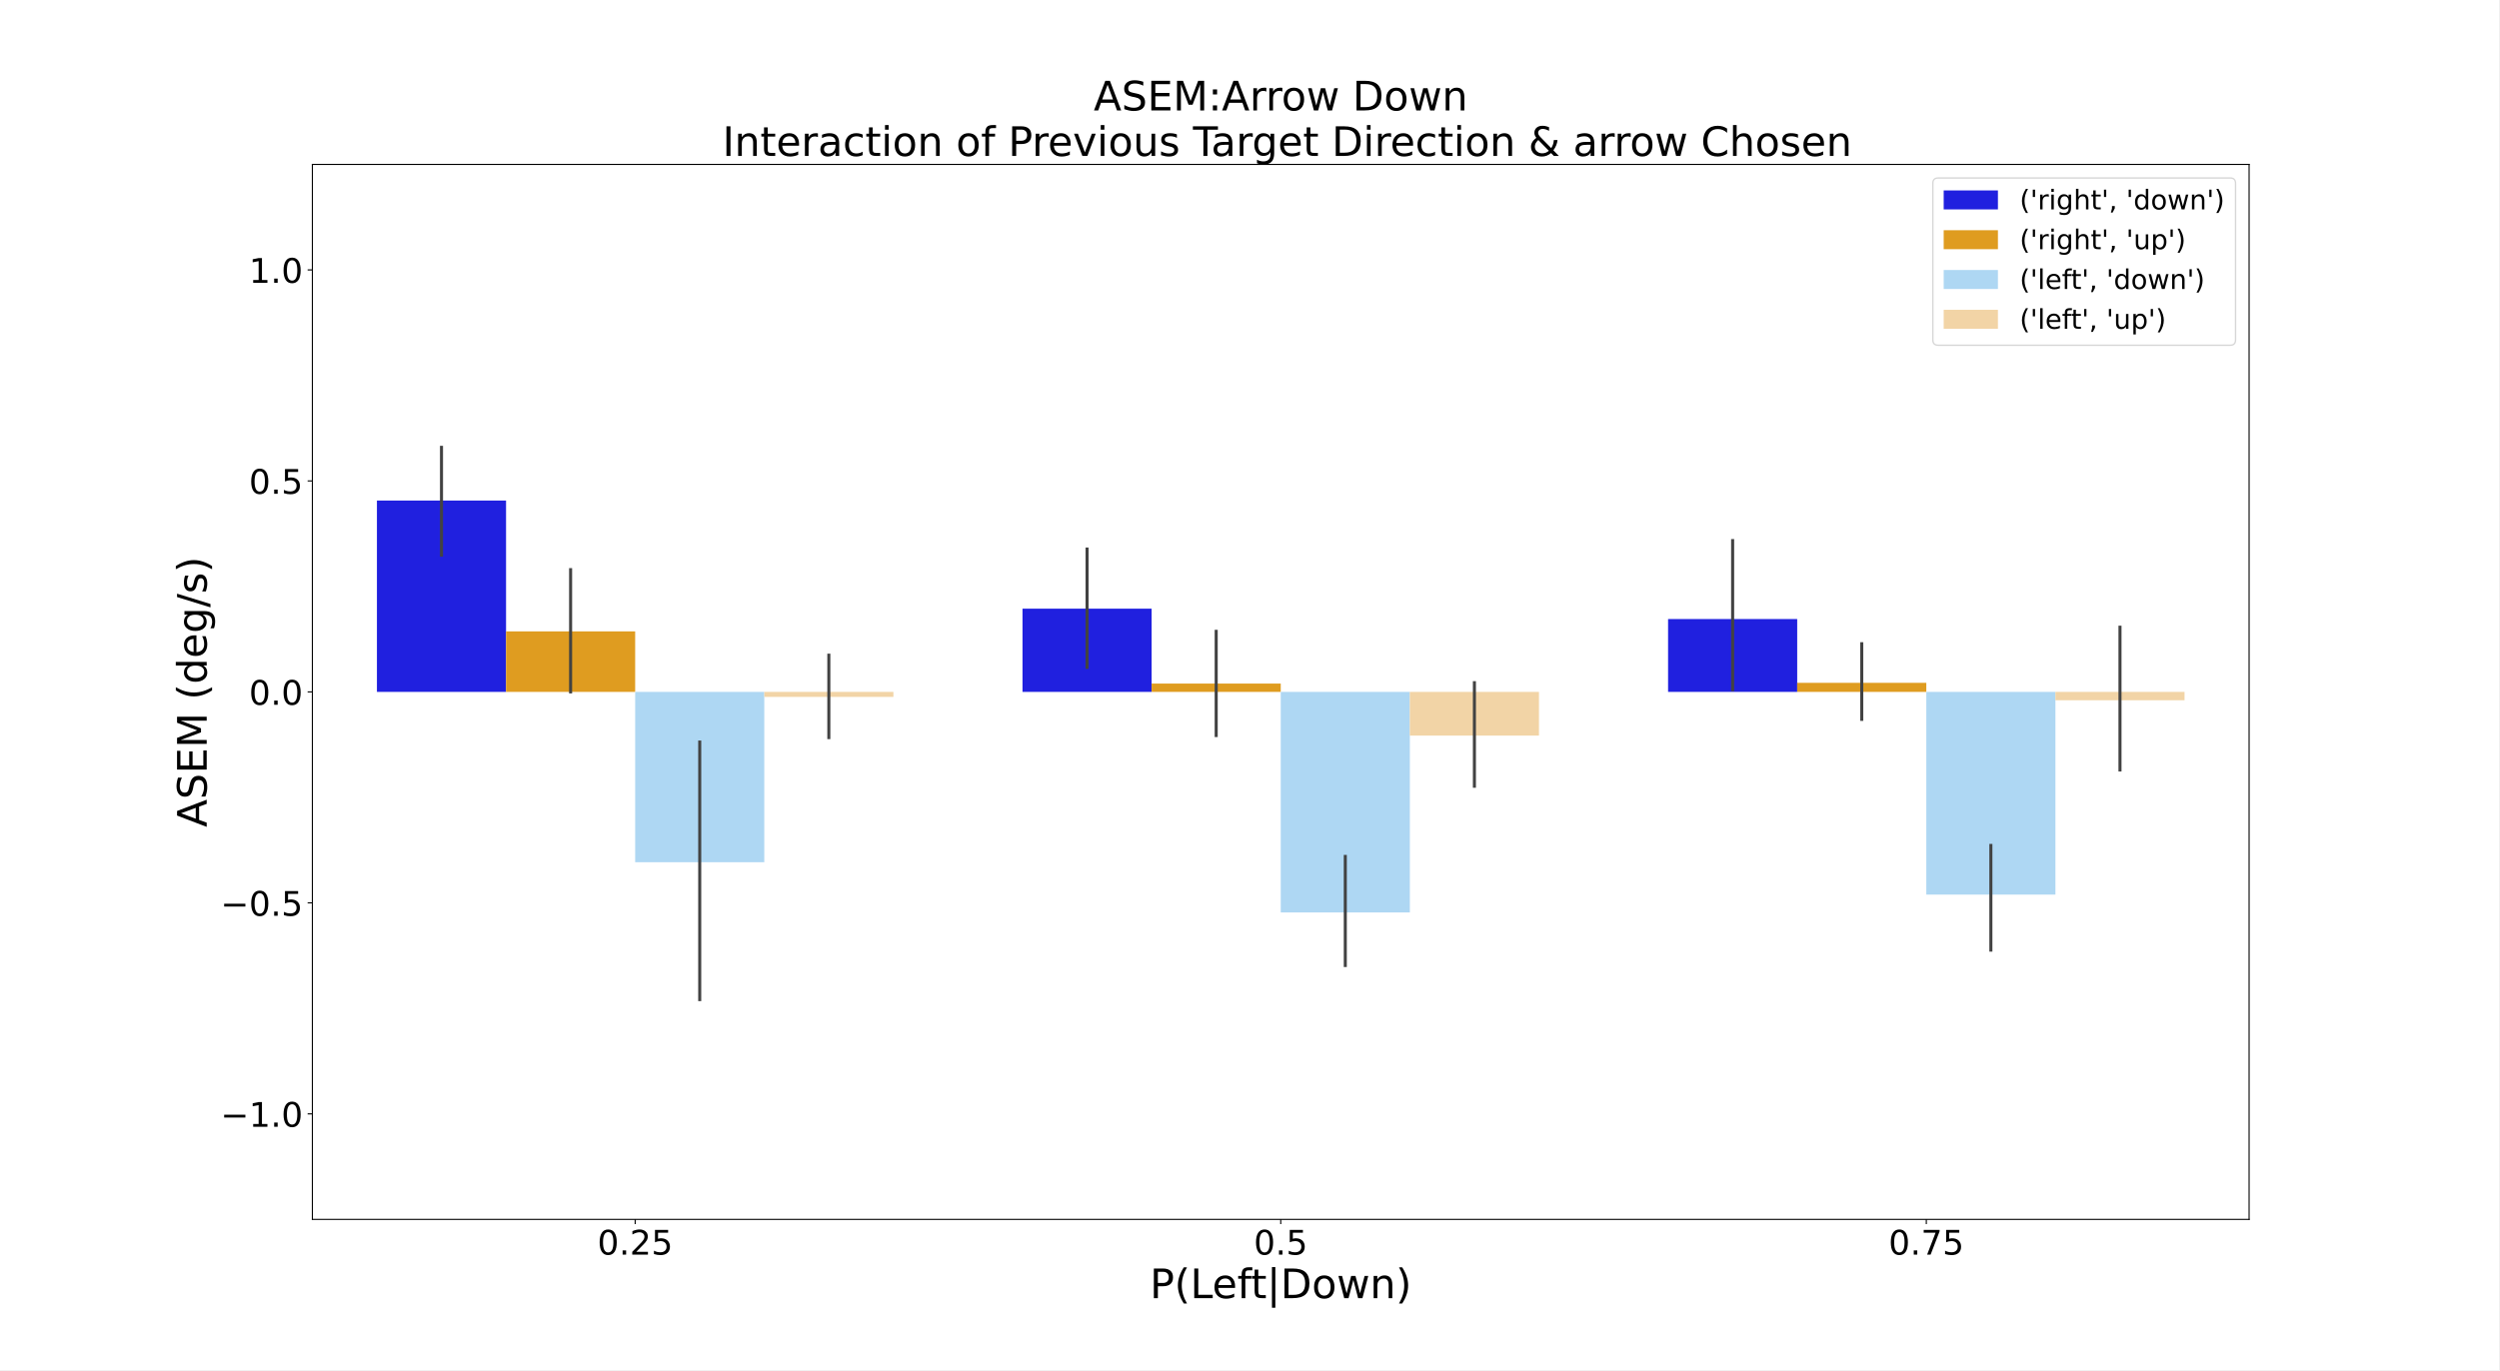
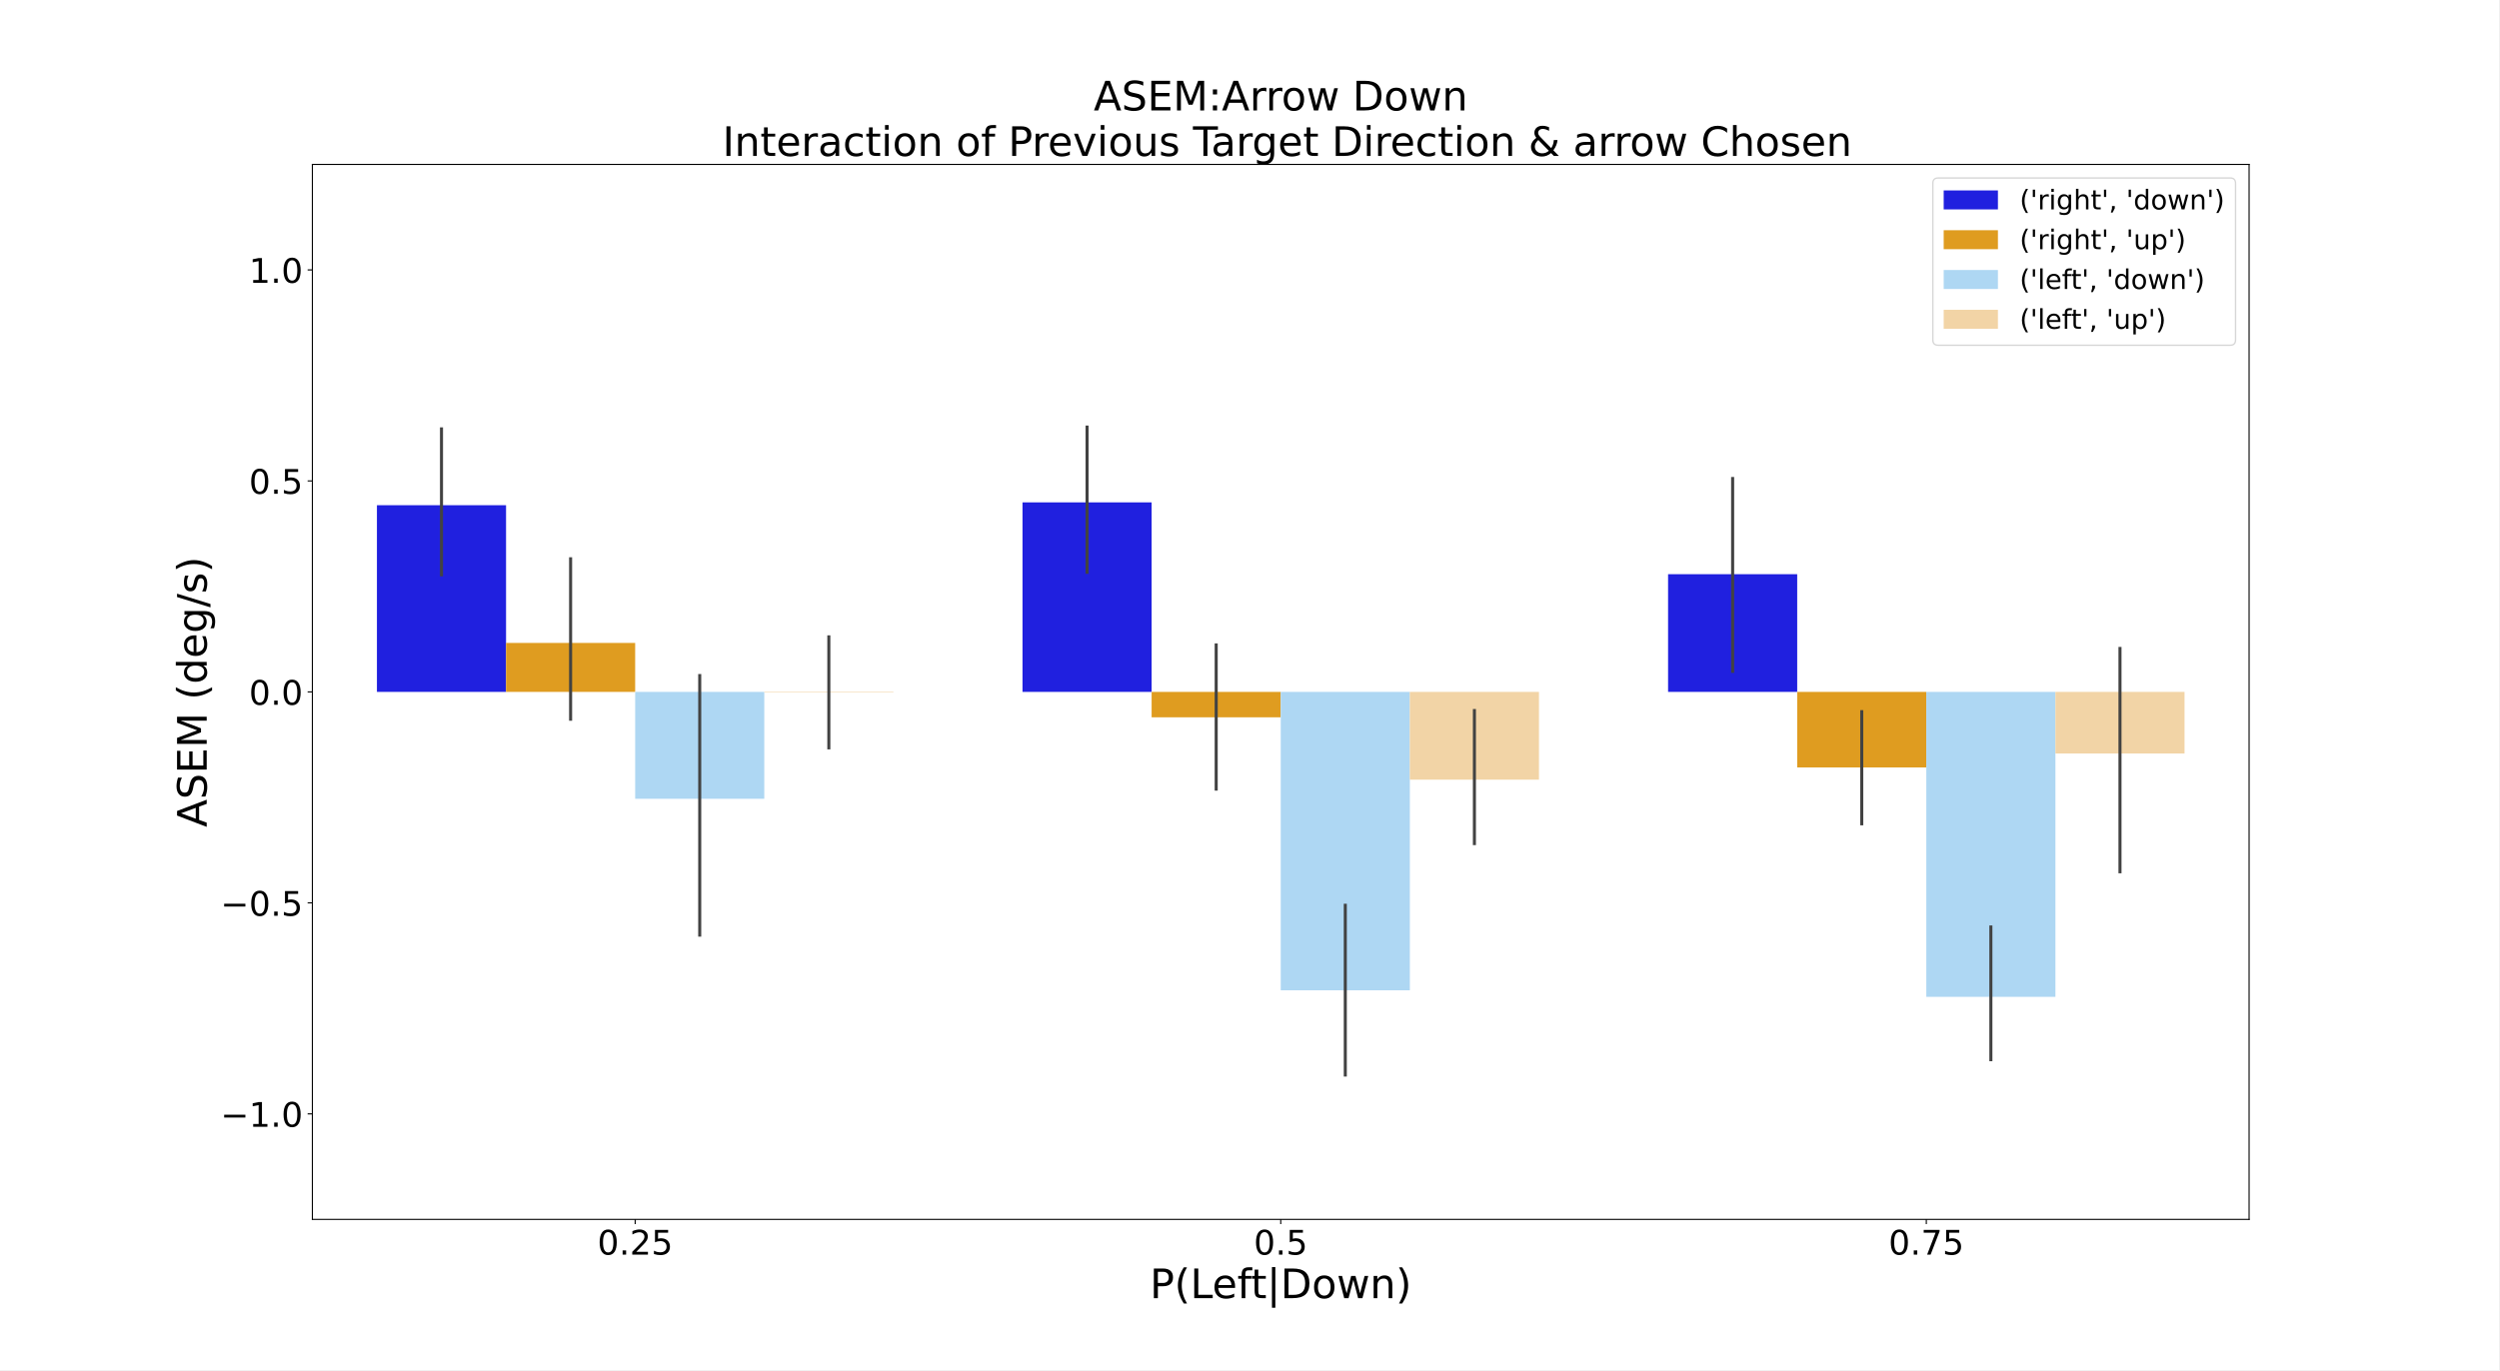
<svg xmlns="http://www.w3.org/2000/svg" xmlns:xlink="http://www.w3.org/1999/xlink" width="1843.2pt" height="1010.88pt" viewBox="0 0 1843.2 1010.88" version="1.1">
  <defs>
    <style type="text/css">*{stroke-linejoin: round; stroke-linecap: butt}</style>
  </defs>
  <g id="figure_1">
    <g id="patch_1">
      <path d="M 0 1010.88  L 1843.2 1010.88  L 1843.2 0  L 0 0  z " style="fill: #ffffff" />
    </g>
    <g id="axes_1">
      <g id="patch_2">
        <path d="M 230.4 899.683  L 1658.88 899.683  L 1658.88 121.306  L 230.4 121.306  z " style="fill: #ffffff" />
      </g>
      <g id="patch_3">
-         <path d="M 278.016 510.494  L 373.248 510.494  L 373.248 369.31  L 278.016 369.31  z " clip-path="url(#pe3a7486e6d)" style="fill: #2020df" />
+         <path d="M 278.016 510.494  L 373.248 510.494  L 373.248 372.754  L 278.016 372.754  z " clip-path="url(#pc0a059cf1a)" style="fill: #2020df" />
      </g>
      <g id="patch_4">
-         <path d="M 754.176 510.494  L 849.408 510.494  L 849.408 449.085  L 754.176 449.085  z " clip-path="url(#pe3a7486e6d)" style="fill: #2020df" />
+         <path d="M 754.176 510.494  L 849.408 510.494  L 849.408 370.66  L 754.176 370.66  z " clip-path="url(#pc0a059cf1a)" style="fill: #2020df" />
      </g>
      <g id="patch_5">
-         <path d="M 1230.336 510.494  L 1325.568 510.494  L 1325.568 456.742  L 1230.336 456.742  z " clip-path="url(#pe3a7486e6d)" style="fill: #2020df" />
+         <path d="M 1230.336 510.494  L 1325.568 510.494  L 1325.568 423.653  L 1230.336 423.653  z " clip-path="url(#pc0a059cf1a)" style="fill: #2020df" />
      </g>
      <g id="patch_6">
-         <path d="M 373.248 510.494  L 468.48 510.494  L 468.48 465.841  L 373.248 465.841  z " clip-path="url(#pe3a7486e6d)" style="fill: #df9c20" />
+         <path d="M 373.248 510.494  L 468.48 510.494  L 468.48 474.369  L 373.248 474.369  z " clip-path="url(#pc0a059cf1a)" style="fill: #df9c20" />
      </g>
      <g id="patch_7">
-         <path d="M 849.408 510.494  L 944.64 510.494  L 944.64 504.355  L 849.408 504.355  z " clip-path="url(#pe3a7486e6d)" style="fill: #df9c20" />
+         <path d="M 849.408 510.494  L 944.64 510.494  L 944.64 529.24  L 849.408 529.24  z " clip-path="url(#pc0a059cf1a)" style="fill: #df9c20" />
      </g>
      <g id="patch_8">
-         <path d="M 1325.568 510.494  L 1420.8 510.494  L 1420.8 503.804  L 1325.568 503.804  z " clip-path="url(#pe3a7486e6d)" style="fill: #df9c20" />
+         <path d="M 1325.568 510.494  L 1420.8 510.494  L 1420.8 566.222  L 1325.568 566.222  z " clip-path="url(#pc0a059cf1a)" style="fill: #df9c20" />
      </g>
      <g id="patch_9">
-         <path d="M 468.48 510.494  L 563.712 510.494  L 563.712 636.16  L 468.48 636.16  z " clip-path="url(#pe3a7486e6d)" style="fill: #aed7f3" />
+         <path d="M 468.48 510.494  L 563.712 510.494  L 563.712 589.354  L 468.48 589.354  z " clip-path="url(#pc0a059cf1a)" style="fill: #aed7f3" />
      </g>
      <g id="patch_10">
-         <path d="M 944.64 510.494  L 1039.872 510.494  L 1039.872 673.227  L 944.64 673.227  z " clip-path="url(#pe3a7486e6d)" style="fill: #aed7f3" />
+         <path d="M 944.64 510.494  L 1039.872 510.494  L 1039.872 730.672  L 944.64 730.672  z " clip-path="url(#pc0a059cf1a)" style="fill: #aed7f3" />
      </g>
      <g id="patch_11">
-         <path d="M 1420.8 510.494  L 1516.032 510.494  L 1516.032 660.057  L 1420.8 660.057  z " clip-path="url(#pe3a7486e6d)" style="fill: #aed7f3" />
+         <path d="M 1420.8 510.494  L 1516.032 510.494  L 1516.032 735.49  L 1420.8 735.49  z " clip-path="url(#pc0a059cf1a)" style="fill: #aed7f3" />
      </g>
      <g id="patch_12">
-         <path d="M 563.712 510.494  L 658.944 510.494  L 658.944 514.192  L 563.712 514.192  z " clip-path="url(#pe3a7486e6d)" style="fill: #f2d4a6" />
+         <path d="M 563.712 510.494  L 658.944 510.494  L 658.944 510.905  L 563.712 510.905  z " clip-path="url(#pc0a059cf1a)" style="fill: #f2d4a6" />
      </g>
      <g id="patch_13">
-         <path d="M 1039.872 510.494  L 1135.104 510.494  L 1135.104 542.742  L 1039.872 542.742  z " clip-path="url(#pe3a7486e6d)" style="fill: #f2d4a6" />
+         <path d="M 1039.872 510.494  L 1135.104 510.494  L 1135.104 575.248  L 1039.872 575.248  z " clip-path="url(#pc0a059cf1a)" style="fill: #f2d4a6" />
      </g>
      <g id="patch_14">
-         <path d="M 1516.032 510.494  L 1611.264 510.494  L 1611.264 516.667  L 1516.032 516.667  z " clip-path="url(#pe3a7486e6d)" style="fill: #f2d4a6" />
+         <path d="M 1516.032 510.494  L 1611.264 510.494  L 1611.264 555.944  L 1516.032 555.944  z " clip-path="url(#pc0a059cf1a)" style="fill: #f2d4a6" />
      </g>
      <g id="patch_15">
-         <path d="M 468.48 510.494  L 468.48 510.494  L 468.48 510.494  L 468.48 510.494  z " clip-path="url(#pe3a7486e6d)" style="fill: #2020df" />
+         <path d="M 468.48 510.494  L 468.48 510.494  L 468.48 510.494  L 468.48 510.494  z " clip-path="url(#pc0a059cf1a)" style="fill: #2020df" />
      </g>
      <g id="patch_16">
-         <path d="M 468.48 510.494  L 468.48 510.494  L 468.48 510.494  L 468.48 510.494  z " clip-path="url(#pe3a7486e6d)" style="fill: #df9c20" />
+         <path d="M 468.48 510.494  L 468.48 510.494  L 468.48 510.494  L 468.48 510.494  z " clip-path="url(#pc0a059cf1a)" style="fill: #df9c20" />
      </g>
      <g id="patch_17">
-         <path d="M 468.48 510.494  L 468.48 510.494  L 468.48 510.494  L 468.48 510.494  z " clip-path="url(#pe3a7486e6d)" style="fill: #aed7f3" />
+         <path d="M 468.48 510.494  L 468.48 510.494  L 468.48 510.494  L 468.48 510.494  z " clip-path="url(#pc0a059cf1a)" style="fill: #aed7f3" />
      </g>
      <g id="patch_18">
-         <path d="M 468.48 510.494  L 468.48 510.494  L 468.48 510.494  L 468.48 510.494  z " clip-path="url(#pe3a7486e6d)" style="fill: #f2d4a6" />
+         <path d="M 468.48 510.494  L 468.48 510.494  L 468.48 510.494  L 468.48 510.494  z " clip-path="url(#pc0a059cf1a)" style="fill: #f2d4a6" />
      </g>
      <g id="matplotlib.axis_1">
        <g id="xtick_1">
          <g id="line2d_1">
            <defs>
-               <path id="mc75dcace05" d="M 0 0  L 0 3.5  " style="stroke: #000000; stroke-width: 0.8" />
-             </defs>
-             <g>
-               <use xlink:href="#mc75dcace05" x="468.48" y="899.683" style="stroke: #000000; stroke-width: 0.8" />
+               <path id="m57910413e9" d="M 0 0  L 0 3.5  " style="stroke: #000000; stroke-width: 0.8" />
+             </defs>
+             <g>
+               <use xlink:href="#m57910413e9" x="468.48" y="899.683" style="stroke: #000000; stroke-width: 0.8" />
            </g>
          </g>
          <g id="text_1">
            <g transform="translate(440.648 925.6793) scale(0.25 -0.25)">
              <defs>
                <path id="DejaVuSans-30" d="M 2034 4250  Q 1547 4250 1301 3770  Q 1056 3291 1056 2328  Q 1056 1369 1301 889  Q 1547 409 2034 409  Q 2525 409 2770 889  Q 3016 1369 3016 2328  Q 3016 3291 2770 3770  Q 2525 4250 2034 4250  z M 2034 4750  Q 2819 4750 3233 4129  Q 3647 3509 3647 2328  Q 3647 1150 3233 529  Q 2819 -91 2034 -91  Q 1250 -91 836 529  Q 422 1150 422 2328  Q 422 3509 836 4129  Q 1250 4750 2034 4750  z " transform="scale(0.015625)" />
                <path id="DejaVuSans-2e" d="M 684 794  L 1344 794  L 1344 0  L 684 0  L 684 794  z " transform="scale(0.015625)" />
                <path id="DejaVuSans-32" d="M 1228 531  L 3431 531  L 3431 0  L 469 0  L 469 531  Q 828 903 1448 1529  Q 2069 2156 2228 2338  Q 2531 2678 2651 2914  Q 2772 3150 2772 3378  Q 2772 3750 2511 3984  Q 2250 4219 1831 4219  Q 1534 4219 1204 4116  Q 875 4013 500 3803  L 500 4441  Q 881 4594 1212 4672  Q 1544 4750 1819 4750  Q 2544 4750 2975 4387  Q 3406 4025 3406 3419  Q 3406 3131 3298 2873  Q 3191 2616 2906 2266  Q 2828 2175 2409 1742  Q 1991 1309 1228 531  z " transform="scale(0.015625)" />
                <path id="DejaVuSans-35" d="M 691 4666  L 3169 4666  L 3169 4134  L 1269 4134  L 1269 2991  Q 1406 3038 1543 3061  Q 1681 3084 1819 3084  Q 2600 3084 3056 2656  Q 3513 2228 3513 1497  Q 3513 744 3044 326  Q 2575 -91 1722 -91  Q 1428 -91 1123 -41  Q 819 9 494 109  L 494 744  Q 775 591 1075 516  Q 1375 441 1709 441  Q 2250 441 2565 725  Q 2881 1009 2881 1497  Q 2881 1984 2565 2268  Q 2250 2553 1709 2553  Q 1456 2553 1204 2497  Q 953 2441 691 2322  L 691 4666  z " transform="scale(0.015625)" />
              </defs>
              <use xlink:href="#DejaVuSans-30" />
              <use xlink:href="#DejaVuSans-2e" x="63.623" />
              <use xlink:href="#DejaVuSans-32" x="95.41" />
              <use xlink:href="#DejaVuSans-35" x="159.033" />
            </g>
          </g>
        </g>
        <g id="xtick_2">
          <g id="line2d_2">
            <g>
-               <use xlink:href="#mc75dcace05" x="944.64" y="899.683" style="stroke: #000000; stroke-width: 0.8" />
+               <use xlink:href="#m57910413e9" x="944.64" y="899.683" style="stroke: #000000; stroke-width: 0.8" />
            </g>
          </g>
          <g id="text_2">
            <g transform="translate(924.7611 925.6793) scale(0.25 -0.25)">
              <use xlink:href="#DejaVuSans-30" />
              <use xlink:href="#DejaVuSans-2e" x="63.623" />
              <use xlink:href="#DejaVuSans-35" x="95.41" />
            </g>
          </g>
        </g>
        <g id="xtick_3">
          <g id="line2d_3">
            <g>
-               <use xlink:href="#mc75dcace05" x="1420.8" y="899.683" style="stroke: #000000; stroke-width: 0.8" />
+               <use xlink:href="#m57910413e9" x="1420.8" y="899.683" style="stroke: #000000; stroke-width: 0.8" />
            </g>
          </g>
          <g id="text_3">
            <g transform="translate(1392.968 925.6793) scale(0.25 -0.25)">
              <defs>
                <path id="DejaVuSans-37" d="M 525 4666  L 3525 4666  L 3525 4397  L 1831 0  L 1172 0  L 2766 4134  L 525 4134  L 525 4666  z " transform="scale(0.015625)" />
              </defs>
              <use xlink:href="#DejaVuSans-30" />
              <use xlink:href="#DejaVuSans-2e" x="63.623" />
              <use xlink:href="#DejaVuSans-37" x="95.41" />
              <use xlink:href="#DejaVuSans-35" x="159.033" />
            </g>
          </g>
        </g>
        <g id="text_4">
          <g transform="translate(848.1127 957.8051) scale(0.3 -0.3)">
            <defs>
              <path id="DejaVuSans-50" d="M 1259 4147  L 1259 2394  L 2053 2394  Q 2494 2394 2734 2622  Q 2975 2850 2975 3272  Q 2975 3691 2734 3919  Q 2494 4147 2053 4147  L 1259 4147  z M 628 4666  L 2053 4666  Q 2838 4666 3239 4311  Q 3641 3956 3641 3272  Q 3641 2581 3239 2228  Q 2838 1875 2053 1875  L 1259 1875  L 1259 0  L 628 0  L 628 4666  z " transform="scale(0.015625)" />
              <path id="DejaVuSans-28" d="M 1984 4856  Q 1566 4138 1362 3434  Q 1159 2731 1159 2009  Q 1159 1288 1364 580  Q 1569 -128 1984 -844  L 1484 -844  Q 1016 -109 783 600  Q 550 1309 550 2009  Q 550 2706 781 3412  Q 1013 4119 1484 4856  L 1984 4856  z " transform="scale(0.015625)" />
              <path id="DejaVuSans-4c" d="M 628 4666  L 1259 4666  L 1259 531  L 3531 531  L 3531 0  L 628 0  L 628 4666  z " transform="scale(0.015625)" />
              <path id="DejaVuSans-65" d="M 3597 1894  L 3597 1613  L 953 1613  Q 991 1019 1311 708  Q 1631 397 2203 397  Q 2534 397 2845 478  Q 3156 559 3463 722  L 3463 178  Q 3153 47 2828 -22  Q 2503 -91 2169 -91  Q 1331 -91 842 396  Q 353 884 353 1716  Q 353 2575 817 3079  Q 1281 3584 2069 3584  Q 2775 3584 3186 3129  Q 3597 2675 3597 1894  z M 3022 2063  Q 3016 2534 2758 2815  Q 2500 3097 2075 3097  Q 1594 3097 1305 2825  Q 1016 2553 972 2059  L 3022 2063  z " transform="scale(0.015625)" />
              <path id="DejaVuSans-66" d="M 2375 4863  L 2375 4384  L 1825 4384  Q 1516 4384 1395 4259  Q 1275 4134 1275 3809  L 1275 3500  L 2222 3500  L 2222 3053  L 1275 3053  L 1275 0  L 697 0  L 697 3053  L 147 3053  L 147 3500  L 697 3500  L 697 3744  Q 697 4328 969 4595  Q 1241 4863 1831 4863  L 2375 4863  z " transform="scale(0.015625)" />
              <path id="DejaVuSans-74" d="M 1172 4494  L 1172 3500  L 2356 3500  L 2356 3053  L 1172 3053  L 1172 1153  Q 1172 725 1289 603  Q 1406 481 1766 481  L 2356 481  L 2356 0  L 1766 0  Q 1100 0 847 248  Q 594 497 594 1153  L 594 3053  L 172 3053  L 172 3500  L 594 3500  L 594 4494  L 1172 4494  z " transform="scale(0.015625)" />
              <path id="DejaVuSans-7c" d="M 1344 4891  L 1344 -1509  L 813 -1509  L 813 4891  L 1344 4891  z " transform="scale(0.015625)" />
              <path id="DejaVuSans-44" d="M 1259 4147  L 1259 519  L 2022 519  Q 2988 519 3436 956  Q 3884 1394 3884 2338  Q 3884 3275 3436 3711  Q 2988 4147 2022 4147  L 1259 4147  z M 628 4666  L 1925 4666  Q 3281 4666 3915 4102  Q 4550 3538 4550 2338  Q 4550 1131 3912 565  Q 3275 0 1925 0  L 628 0  L 628 4666  z " transform="scale(0.015625)" />
              <path id="DejaVuSans-6f" d="M 1959 3097  Q 1497 3097 1228 2736  Q 959 2375 959 1747  Q 959 1119 1226 758  Q 1494 397 1959 397  Q 2419 397 2687 759  Q 2956 1122 2956 1747  Q 2956 2369 2687 2733  Q 2419 3097 1959 3097  z M 1959 3584  Q 2709 3584 3137 3096  Q 3566 2609 3566 1747  Q 3566 888 3137 398  Q 2709 -91 1959 -91  Q 1206 -91 779 398  Q 353 888 353 1747  Q 353 2609 779 3096  Q 1206 3584 1959 3584  z " transform="scale(0.015625)" />
              <path id="DejaVuSans-77" d="M 269 3500  L 844 3500  L 1563 769  L 2278 3500  L 2956 3500  L 3675 769  L 4391 3500  L 4966 3500  L 4050 0  L 3372 0  L 2619 2869  L 1863 0  L 1184 0  L 269 3500  z " transform="scale(0.015625)" />
              <path id="DejaVuSans-6e" d="M 3513 2113  L 3513 0  L 2938 0  L 2938 2094  Q 2938 2591 2744 2837  Q 2550 3084 2163 3084  Q 1697 3084 1428 2787  Q 1159 2491 1159 1978  L 1159 0  L 581 0  L 581 3500  L 1159 3500  L 1159 2956  Q 1366 3272 1645 3428  Q 1925 3584 2291 3584  Q 2894 3584 3203 3211  Q 3513 2838 3513 2113  z " transform="scale(0.015625)" />
              <path id="DejaVuSans-29" d="M 513 4856  L 1013 4856  Q 1481 4119 1714 3412  Q 1947 2706 1947 2009  Q 1947 1309 1714 600  Q 1481 -109 1013 -844  L 513 -844  Q 928 -128 1133 580  Q 1338 1288 1338 2009  Q 1338 2731 1133 3434  Q 928 4138 513 4856  z " transform="scale(0.015625)" />
            </defs>
            <use xlink:href="#DejaVuSans-50" />
            <use xlink:href="#DejaVuSans-28" x="60.303" />
            <use xlink:href="#DejaVuSans-4c" x="99.316" />
            <use xlink:href="#DejaVuSans-65" x="153.279" />
            <use xlink:href="#DejaVuSans-66" x="214.803" />
            <use xlink:href="#DejaVuSans-74" x="248.258" />
            <use xlink:href="#DejaVuSans-7c" x="287.467" />
            <use xlink:href="#DejaVuSans-44" x="321.158" />
            <use xlink:href="#DejaVuSans-6f" x="398.16" />
            <use xlink:href="#DejaVuSans-77" x="459.342" />
            <use xlink:href="#DejaVuSans-6e" x="541.129" />
            <use xlink:href="#DejaVuSans-29" x="604.508" />
          </g>
        </g>
      </g>
      <g id="matplotlib.axis_2">
        <g id="ytick_1">
          <g id="line2d_4">
            <defs>
-               <path id="mc3722d5b7d" d="M 0 0  L -3.5 0  " style="stroke: #000000; stroke-width: 0.8" />
-             </defs>
-             <g>
-               <use xlink:href="#mc3722d5b7d" x="230.4" y="821.845" style="stroke: #000000; stroke-width: 0.8" />
+               <path id="md69edd3de6" d="M 0 0  L -3.5 0  " style="stroke: #000000; stroke-width: 0.8" />
+             </defs>
+             <g>
+               <use xlink:href="#md69edd3de6" x="230.4" y="821.845" style="stroke: #000000; stroke-width: 0.8" />
            </g>
          </g>
          <g id="text_5">
            <g transform="translate(162.693 831.3435) scale(0.25 -0.25)">
              <defs>
                <path id="DejaVuSans-2212" d="M 678 2272  L 4684 2272  L 4684 1741  L 678 1741  L 678 2272  z " transform="scale(0.015625)" />
                <path id="DejaVuSans-31" d="M 794 531  L 1825 531  L 1825 4091  L 703 3866  L 703 4441  L 1819 4666  L 2450 4666  L 2450 531  L 3481 531  L 3481 0  L 794 0  L 794 531  z " transform="scale(0.015625)" />
              </defs>
              <use xlink:href="#DejaVuSans-2212" />
              <use xlink:href="#DejaVuSans-31" x="83.789" />
              <use xlink:href="#DejaVuSans-2e" x="147.412" />
              <use xlink:href="#DejaVuSans-30" x="179.199" />
            </g>
          </g>
        </g>
        <g id="ytick_2">
          <g id="line2d_5">
            <g>
-               <use xlink:href="#mc3722d5b7d" x="230.4" y="666.17" style="stroke: #000000; stroke-width: 0.8" />
+               <use xlink:href="#md69edd3de6" x="230.4" y="666.17" style="stroke: #000000; stroke-width: 0.8" />
            </g>
          </g>
          <g id="text_6">
            <g transform="translate(162.693 675.668) scale(0.25 -0.25)">
              <use xlink:href="#DejaVuSans-2212" />
              <use xlink:href="#DejaVuSans-30" x="83.789" />
              <use xlink:href="#DejaVuSans-2e" x="147.412" />
              <use xlink:href="#DejaVuSans-35" x="179.199" />
            </g>
          </g>
        </g>
        <g id="ytick_3">
          <g id="line2d_6">
            <g>
-               <use xlink:href="#mc3722d5b7d" x="230.4" y="510.494" style="stroke: #000000; stroke-width: 0.8" />
+               <use xlink:href="#md69edd3de6" x="230.4" y="510.494" style="stroke: #000000; stroke-width: 0.8" />
            </g>
          </g>
          <g id="text_7">
            <g transform="translate(183.6422 519.9924) scale(0.25 -0.25)">
              <use xlink:href="#DejaVuSans-30" />
              <use xlink:href="#DejaVuSans-2e" x="63.623" />
              <use xlink:href="#DejaVuSans-30" x="95.41" />
            </g>
          </g>
        </g>
        <g id="ytick_4">
          <g id="line2d_7">
            <g>
-               <use xlink:href="#mc3722d5b7d" x="230.4" y="354.819" style="stroke: #000000; stroke-width: 0.8" />
+               <use xlink:href="#md69edd3de6" x="230.4" y="354.819" style="stroke: #000000; stroke-width: 0.8" />
            </g>
          </g>
          <g id="text_8">
            <g transform="translate(183.6422 364.3169) scale(0.25 -0.25)">
              <use xlink:href="#DejaVuSans-30" />
              <use xlink:href="#DejaVuSans-2e" x="63.623" />
              <use xlink:href="#DejaVuSans-35" x="95.41" />
            </g>
          </g>
        </g>
        <g id="ytick_5">
          <g id="line2d_8">
            <g>
-               <use xlink:href="#mc3722d5b7d" x="230.4" y="199.143" style="stroke: #000000; stroke-width: 0.8" />
+               <use xlink:href="#md69edd3de6" x="230.4" y="199.143" style="stroke: #000000; stroke-width: 0.8" />
            </g>
          </g>
          <g id="text_9">
            <g transform="translate(183.6422 208.6414) scale(0.25 -0.25)">
              <use xlink:href="#DejaVuSans-31" />
              <use xlink:href="#DejaVuSans-2e" x="63.623" />
              <use xlink:href="#DejaVuSans-30" x="95.41" />
            </g>
          </g>
        </g>
        <g id="text_10">
          <g transform="translate(152.4539 610.3124) rotate(-90) scale(0.3 -0.3)">
            <defs>
              <path id="DejaVuSans-41" d="M 2188 4044  L 1331 1722  L 3047 1722  L 2188 4044  z M 1831 4666  L 2547 4666  L 4325 0  L 3669 0  L 3244 1197  L 1141 1197  L 716 0  L 50 0  L 1831 4666  z " transform="scale(0.015625)" />
              <path id="DejaVuSans-53" d="M 3425 4513  L 3425 3897  Q 3066 4069 2747 4153  Q 2428 4238 2131 4238  Q 1616 4238 1336 4038  Q 1056 3838 1056 3469  Q 1056 3159 1242 3001  Q 1428 2844 1947 2747  L 2328 2669  Q 3034 2534 3370 2195  Q 3706 1856 3706 1288  Q 3706 609 3251 259  Q 2797 -91 1919 -91  Q 1588 -91 1214 -16  Q 841 59 441 206  L 441 856  Q 825 641 1194 531  Q 1563 422 1919 422  Q 2459 422 2753 634  Q 3047 847 3047 1241  Q 3047 1584 2836 1778  Q 2625 1972 2144 2069  L 1759 2144  Q 1053 2284 737 2584  Q 422 2884 422 3419  Q 422 4038 858 4394  Q 1294 4750 2059 4750  Q 2388 4750 2728 4690  Q 3069 4631 3425 4513  z " transform="scale(0.015625)" />
              <path id="DejaVuSans-45" d="M 628 4666  L 3578 4666  L 3578 4134  L 1259 4134  L 1259 2753  L 3481 2753  L 3481 2222  L 1259 2222  L 1259 531  L 3634 531  L 3634 0  L 628 0  L 628 4666  z " transform="scale(0.015625)" />
              <path id="DejaVuSans-4d" d="M 628 4666  L 1569 4666  L 2759 1491  L 3956 4666  L 4897 4666  L 4897 0  L 4281 0  L 4281 4097  L 3078 897  L 2444 897  L 1241 4097  L 1241 0  L 628 0  L 628 4666  z " transform="scale(0.015625)" />
              <path id="DejaVuSans-20" transform="scale(0.015625)" />
              <path id="DejaVuSans-64" d="M 2906 2969  L 2906 4863  L 3481 4863  L 3481 0  L 2906 0  L 2906 525  Q 2725 213 2448 61  Q 2172 -91 1784 -91  Q 1150 -91 751 415  Q 353 922 353 1747  Q 353 2572 751 3078  Q 1150 3584 1784 3584  Q 2172 3584 2448 3432  Q 2725 3281 2906 2969  z M 947 1747  Q 947 1113 1208 752  Q 1469 391 1925 391  Q 2381 391 2643 752  Q 2906 1113 2906 1747  Q 2906 2381 2643 2742  Q 2381 3103 1925 3103  Q 1469 3103 1208 2742  Q 947 2381 947 1747  z " transform="scale(0.015625)" />
              <path id="DejaVuSans-67" d="M 2906 1791  Q 2906 2416 2648 2759  Q 2391 3103 1925 3103  Q 1463 3103 1205 2759  Q 947 2416 947 1791  Q 947 1169 1205 825  Q 1463 481 1925 481  Q 2391 481 2648 825  Q 2906 1169 2906 1791  z M 3481 434  Q 3481 -459 3084 -895  Q 2688 -1331 1869 -1331  Q 1566 -1331 1297 -1286  Q 1028 -1241 775 -1147  L 775 -588  Q 1028 -725 1275 -790  Q 1522 -856 1778 -856  Q 2344 -856 2625 -561  Q 2906 -266 2906 331  L 2906 616  Q 2728 306 2450 153  Q 2172 0 1784 0  Q 1141 0 747 490  Q 353 981 353 1791  Q 353 2603 747 3093  Q 1141 3584 1784 3584  Q 2172 3584 2450 3431  Q 2728 3278 2906 2969  L 2906 3500  L 3481 3500  L 3481 434  z " transform="scale(0.015625)" />
              <path id="DejaVuSans-2f" d="M 1625 4666  L 2156 4666  L 531 -594  L 0 -594  L 1625 4666  z " transform="scale(0.015625)" />
              <path id="DejaVuSans-73" d="M 2834 3397  L 2834 2853  Q 2591 2978 2328 3040  Q 2066 3103 1784 3103  Q 1356 3103 1142 2972  Q 928 2841 928 2578  Q 928 2378 1081 2264  Q 1234 2150 1697 2047  L 1894 2003  Q 2506 1872 2764 1633  Q 3022 1394 3022 966  Q 3022 478 2636 193  Q 2250 -91 1575 -91  Q 1294 -91 989 -36  Q 684 19 347 128  L 347 722  Q 666 556 975 473  Q 1284 391 1588 391  Q 1994 391 2212 530  Q 2431 669 2431 922  Q 2431 1156 2273 1281  Q 2116 1406 1581 1522  L 1381 1569  Q 847 1681 609 1914  Q 372 2147 372 2553  Q 372 3047 722 3315  Q 1072 3584 1716 3584  Q 2034 3584 2315 3537  Q 2597 3491 2834 3397  z " transform="scale(0.015625)" />
            </defs>
            <use xlink:href="#DejaVuSans-41" />
            <use xlink:href="#DejaVuSans-53" x="68.408" />
            <use xlink:href="#DejaVuSans-45" x="131.885" />
            <use xlink:href="#DejaVuSans-4d" x="195.068" />
            <use xlink:href="#DejaVuSans-20" x="281.348" />
            <use xlink:href="#DejaVuSans-28" x="313.135" />
            <use xlink:href="#DejaVuSans-64" x="352.148" />
            <use xlink:href="#DejaVuSans-65" x="415.625" />
            <use xlink:href="#DejaVuSans-67" x="477.148" />
            <use xlink:href="#DejaVuSans-2f" x="540.625" />
            <use xlink:href="#DejaVuSans-73" x="574.316" />
            <use xlink:href="#DejaVuSans-29" x="626.416" />
          </g>
        </g>
      </g>
      <g id="line2d_9">
-         <path d="M 325.632 409.587  L 325.632 330.039  " clip-path="url(#pe3a7486e6d)" style="fill: none; stroke: #424242; stroke-width: 2.25; stroke-linecap: square" />
+         <path d="M 325.632 424.093  L 325.632 316.445  " clip-path="url(#pc0a059cf1a)" style="fill: none; stroke: #424242; stroke-width: 2.25; stroke-linecap: square" />
      </g>
      <g id="line2d_10">
-         <path d="M 801.792 492.415  L 801.792 405.118  " clip-path="url(#pe3a7486e6d)" style="fill: none; stroke: #424242; stroke-width: 2.25; stroke-linecap: square" />
+         <path d="M 801.792 422.212  L 801.792 315.093  " clip-path="url(#pc0a059cf1a)" style="fill: none; stroke: #424242; stroke-width: 2.25; stroke-linecap: square" />
      </g>
      <g id="line2d_11">
-         <path d="M 1277.952 508.828  L 1277.952 398.856  " clip-path="url(#pe3a7486e6d)" style="fill: none; stroke: #424242; stroke-width: 2.25; stroke-linecap: square" />
+         <path d="M 1277.952 495.296  L 1277.952 353.047  " clip-path="url(#pc0a059cf1a)" style="fill: none; stroke: #424242; stroke-width: 2.25; stroke-linecap: square" />
      </g>
      <g id="line2d_12">
-         <path d="M 420.864 510.486  L 420.864 420.291  " clip-path="url(#pe3a7486e6d)" style="fill: none; stroke: #424242; stroke-width: 2.25; stroke-linecap: square" />
+         <path d="M 420.864 530.649  L 420.864 412.283  " clip-path="url(#pc0a059cf1a)" style="fill: none; stroke: #424242; stroke-width: 2.25; stroke-linecap: square" />
      </g>
      <g id="line2d_13">
-         <path d="M 897.024 542.706  L 897.024 465.789  " clip-path="url(#pe3a7486e6d)" style="fill: none; stroke: #424242; stroke-width: 2.25; stroke-linecap: square" />
+         <path d="M 897.024 582.208  L 897.024 475.831  " clip-path="url(#pc0a059cf1a)" style="fill: none; stroke: #424242; stroke-width: 2.25; stroke-linecap: square" />
      </g>
      <g id="line2d_14">
-         <path d="M 1373.184 530.767  L 1373.184 474.963  " clip-path="url(#pe3a7486e6d)" style="fill: none; stroke: #424242; stroke-width: 2.25; stroke-linecap: square" />
+         <path d="M 1373.184 607.841  L 1373.184 525.087  " clip-path="url(#pc0a059cf1a)" style="fill: none; stroke: #424242; stroke-width: 2.25; stroke-linecap: square" />
      </g>
      <g id="line2d_15">
-         <path d="M 516.096 737.524  L 516.096 547.496  " clip-path="url(#pe3a7486e6d)" style="fill: none; stroke: #424242; stroke-width: 2.25; stroke-linecap: square" />
+         <path d="M 516.096 689.943  L 516.096 498.456  " clip-path="url(#pc0a059cf1a)" style="fill: none; stroke: #424242; stroke-width: 2.25; stroke-linecap: square" />
      </g>
      <g id="line2d_16">
-         <path d="M 992.256 712.356  L 992.256 631.893  " clip-path="url(#pe3a7486e6d)" style="fill: none; stroke: #424242; stroke-width: 2.25; stroke-linecap: square" />
+         <path d="M 992.256 793.149  L 992.256 667.938  " clip-path="url(#pc0a059cf1a)" style="fill: none; stroke: #424242; stroke-width: 2.25; stroke-linecap: square" />
      </g>
      <g id="line2d_17">
-         <path d="M 1468.416 701.015  L 1468.416 623.762  " clip-path="url(#pe3a7486e6d)" style="fill: none; stroke: #424242; stroke-width: 2.25; stroke-linecap: square" />
+         <path d="M 1468.416 781.851  L 1468.416 683.948  " clip-path="url(#pc0a059cf1a)" style="fill: none; stroke: #424242; stroke-width: 2.25; stroke-linecap: square" />
      </g>
      <g id="line2d_18">
-         <path d="M 611.328 544.221  L 611.328 483.4  " clip-path="url(#pe3a7486e6d)" style="fill: none; stroke: #424242; stroke-width: 2.25; stroke-linecap: square" />
+         <path d="M 611.328 551.799  L 611.328 469.908  " clip-path="url(#pc0a059cf1a)" style="fill: none; stroke: #424242; stroke-width: 2.25; stroke-linecap: square" />
      </g>
      <g id="line2d_19">
-         <path d="M 1087.488 580.073  L 1087.488 503.711  " clip-path="url(#pe3a7486e6d)" style="fill: none; stroke: #424242; stroke-width: 2.25; stroke-linecap: square" />
+         <path d="M 1087.488 622.409  L 1087.488 524.266  " clip-path="url(#pc0a059cf1a)" style="fill: none; stroke: #424242; stroke-width: 2.25; stroke-linecap: square" />
      </g>
      <g id="line2d_20">
-         <path d="M 1563.648 568.123  L 1563.648 462.756  " clip-path="url(#pe3a7486e6d)" style="fill: none; stroke: #424242; stroke-width: 2.25; stroke-linecap: square" />
+         <path d="M 1563.648 643.192  L 1563.648 478.438  " clip-path="url(#pc0a059cf1a)" style="fill: none; stroke: #424242; stroke-width: 2.25; stroke-linecap: square" />
      </g>
      <g id="patch_19">
        <path d="M 230.4 899.683  L 230.4 121.306  " style="fill: none; stroke: #000000; stroke-width: 0.8; stroke-linejoin: miter; stroke-linecap: square" />
      </g>
      <g id="patch_20">
        <path d="M 1658.88 899.683  L 1658.88 121.306  " style="fill: none; stroke: #000000; stroke-width: 0.8; stroke-linejoin: miter; stroke-linecap: square" />
      </g>
      <g id="patch_21">
        <path d="M 230.4 899.683  L 1658.88 899.683  " style="fill: none; stroke: #000000; stroke-width: 0.8; stroke-linejoin: miter; stroke-linecap: square" />
      </g>
      <g id="patch_22">
        <path d="M 230.4 121.306  L 1658.88 121.306  " style="fill: none; stroke: #000000; stroke-width: 0.8; stroke-linejoin: miter; stroke-linecap: square" />
      </g>
      <g id="text_11">
        <g transform="translate(806.6752 81.4731) scale(0.3 -0.3)">
          <defs>
            <path id="DejaVuSans-3a" d="M 750 794  L 1409 794  L 1409 0  L 750 0  L 750 794  z M 750 3309  L 1409 3309  L 1409 2516  L 750 2516  L 750 3309  z " transform="scale(0.015625)" />
            <path id="DejaVuSans-72" d="M 2631 2963  Q 2534 3019 2420 3045  Q 2306 3072 2169 3072  Q 1681 3072 1420 2755  Q 1159 2438 1159 1844  L 1159 0  L 581 0  L 581 3500  L 1159 3500  L 1159 2956  Q 1341 3275 1631 3429  Q 1922 3584 2338 3584  Q 2397 3584 2469 3576  Q 2541 3569 2628 3553  L 2631 2963  z " transform="scale(0.015625)" />
          </defs>
          <use xlink:href="#DejaVuSans-41" />
          <use xlink:href="#DejaVuSans-53" x="68.408" />
          <use xlink:href="#DejaVuSans-45" x="131.885" />
          <use xlink:href="#DejaVuSans-4d" x="195.068" />
          <use xlink:href="#DejaVuSans-3a" x="281.348" />
          <use xlink:href="#DejaVuSans-41" x="315.039" />
          <use xlink:href="#DejaVuSans-72" x="383.447" />
          <use xlink:href="#DejaVuSans-72" x="422.811" />
          <use xlink:href="#DejaVuSans-6f" x="461.674" />
          <use xlink:href="#DejaVuSans-77" x="522.855" />
          <use xlink:href="#DejaVuSans-20" x="604.643" />
          <use xlink:href="#DejaVuSans-44" x="636.43" />
          <use xlink:href="#DejaVuSans-6f" x="713.432" />
          <use xlink:href="#DejaVuSans-77" x="774.613" />
          <use xlink:href="#DejaVuSans-6e" x="856.4" />
        </g>
        <g transform="translate(523.3322 115.0665) scale(0.3 -0.3)">
          <defs>
            <path id="DejaVuSans-49" d="M 628 4666  L 1259 4666  L 1259 0  L 628 0  L 628 4666  z " transform="scale(0.015625)" />
            <path id="DejaVuSans-61" d="M 2194 1759  Q 1497 1759 1228 1600  Q 959 1441 959 1056  Q 959 750 1161 570  Q 1363 391 1709 391  Q 2188 391 2477 730  Q 2766 1069 2766 1631  L 2766 1759  L 2194 1759  z M 3341 1997  L 3341 0  L 2766 0  L 2766 531  Q 2569 213 2275 61  Q 1981 -91 1556 -91  Q 1019 -91 701 211  Q 384 513 384 1019  Q 384 1609 779 1909  Q 1175 2209 1959 2209  L 2766 2209  L 2766 2266  Q 2766 2663 2505 2880  Q 2244 3097 1772 3097  Q 1472 3097 1187 3025  Q 903 2953 641 2809  L 641 3341  Q 956 3463 1253 3523  Q 1550 3584 1831 3584  Q 2591 3584 2966 3190  Q 3341 2797 3341 1997  z " transform="scale(0.015625)" />
            <path id="DejaVuSans-63" d="M 3122 3366  L 3122 2828  Q 2878 2963 2633 3030  Q 2388 3097 2138 3097  Q 1578 3097 1268 2742  Q 959 2388 959 1747  Q 959 1106 1268 751  Q 1578 397 2138 397  Q 2388 397 2633 464  Q 2878 531 3122 666  L 3122 134  Q 2881 22 2623 -34  Q 2366 -91 2075 -91  Q 1284 -91 818 406  Q 353 903 353 1747  Q 353 2603 823 3093  Q 1294 3584 2113 3584  Q 2378 3584 2631 3529  Q 2884 3475 3122 3366  z " transform="scale(0.015625)" />
            <path id="DejaVuSans-69" d="M 603 3500  L 1178 3500  L 1178 0  L 603 0  L 603 3500  z M 603 4863  L 1178 4863  L 1178 4134  L 603 4134  L 603 4863  z " transform="scale(0.015625)" />
            <path id="DejaVuSans-76" d="M 191 3500  L 800 3500  L 1894 563  L 2988 3500  L 3597 3500  L 2284 0  L 1503 0  L 191 3500  z " transform="scale(0.015625)" />
            <path id="DejaVuSans-75" d="M 544 1381  L 544 3500  L 1119 3500  L 1119 1403  Q 1119 906 1312 657  Q 1506 409 1894 409  Q 2359 409 2629 706  Q 2900 1003 2900 1516  L 2900 3500  L 3475 3500  L 3475 0  L 2900 0  L 2900 538  Q 2691 219 2414 64  Q 2138 -91 1772 -91  Q 1169 -91 856 284  Q 544 659 544 1381  z M 1991 3584  L 1991 3584  z " transform="scale(0.015625)" />
            <path id="DejaVuSans-54" d="M -19 4666  L 3928 4666  L 3928 4134  L 2272 4134  L 2272 0  L 1638 0  L 1638 4134  L -19 4134  L -19 4666  z " transform="scale(0.015625)" />
            <path id="DejaVuSans-26" d="M 1556 2509  Q 1272 2256 1139 2004  Q 1006 1753 1006 1478  Q 1006 1022 1337 719  Q 1669 416 2169 416  Q 2466 416 2725 514  Q 2984 613 3213 813  L 1556 2509  z M 1997 2859  L 3584 1234  Q 3769 1513 3872 1830  Q 3975 2147 3994 2503  L 4575 2503  Q 4538 2091 4375 1687  Q 4213 1284 3922 891  L 4794 0  L 4006 0  L 3559 459  Q 3234 181 2878 45  Q 2522 -91 2113 -91  Q 1359 -91 881 339  Q 403 769 403 1441  Q 403 1841 612 2192  Q 822 2544 1241 2853  Q 1091 3050 1012 3245  Q 934 3441 934 3628  Q 934 4134 1281 4442  Q 1628 4750 2203 4750  Q 2463 4750 2720 4694  Q 2978 4638 3244 4525  L 3244 3956  Q 2972 4103 2725 4179  Q 2478 4256 2266 4256  Q 1938 4256 1733 4082  Q 1528 3909 1528 3634  Q 1528 3475 1620 3314  Q 1713 3153 1997 2859  z " transform="scale(0.015625)" />
            <path id="DejaVuSans-43" d="M 4122 4306  L 4122 3641  Q 3803 3938 3442 4084  Q 3081 4231 2675 4231  Q 1875 4231 1450 3742  Q 1025 3253 1025 2328  Q 1025 1406 1450 917  Q 1875 428 2675 428  Q 3081 428 3442 575  Q 3803 722 4122 1019  L 4122 359  Q 3791 134 3420 21  Q 3050 -91 2638 -91  Q 1578 -91 968 557  Q 359 1206 359 2328  Q 359 3453 968 4101  Q 1578 4750 2638 4750  Q 3056 4750 3426 4639  Q 3797 4528 4122 4306  z " transform="scale(0.015625)" />
            <path id="DejaVuSans-68" d="M 3513 2113  L 3513 0  L 2938 0  L 2938 2094  Q 2938 2591 2744 2837  Q 2550 3084 2163 3084  Q 1697 3084 1428 2787  Q 1159 2491 1159 1978  L 1159 0  L 581 0  L 581 4863  L 1159 4863  L 1159 2956  Q 1366 3272 1645 3428  Q 1925 3584 2291 3584  Q 2894 3584 3203 3211  Q 3513 2838 3513 2113  z " transform="scale(0.015625)" />
          </defs>
          <use xlink:href="#DejaVuSans-20" />
          <use xlink:href="#DejaVuSans-49" x="31.787" />
          <use xlink:href="#DejaVuSans-6e" x="61.279" />
          <use xlink:href="#DejaVuSans-74" x="124.658" />
          <use xlink:href="#DejaVuSans-65" x="163.867" />
          <use xlink:href="#DejaVuSans-72" x="225.391" />
          <use xlink:href="#DejaVuSans-61" x="266.504" />
          <use xlink:href="#DejaVuSans-63" x="327.783" />
          <use xlink:href="#DejaVuSans-74" x="382.764" />
          <use xlink:href="#DejaVuSans-69" x="421.973" />
          <use xlink:href="#DejaVuSans-6f" x="449.756" />
          <use xlink:href="#DejaVuSans-6e" x="510.938" />
          <use xlink:href="#DejaVuSans-20" x="574.316" />
          <use xlink:href="#DejaVuSans-6f" x="606.104" />
          <use xlink:href="#DejaVuSans-66" x="667.285" />
          <use xlink:href="#DejaVuSans-20" x="702.49" />
          <use xlink:href="#DejaVuSans-50" x="734.277" />
          <use xlink:href="#DejaVuSans-72" x="792.83" />
          <use xlink:href="#DejaVuSans-65" x="831.693" />
          <use xlink:href="#DejaVuSans-76" x="893.217" />
          <use xlink:href="#DejaVuSans-69" x="952.396" />
          <use xlink:href="#DejaVuSans-6f" x="980.18" />
          <use xlink:href="#DejaVuSans-75" x="1041.361" />
          <use xlink:href="#DejaVuSans-73" x="1104.74" />
          <use xlink:href="#DejaVuSans-20" x="1156.84" />
          <use xlink:href="#DejaVuSans-54" x="1188.627" />
          <use xlink:href="#DejaVuSans-61" x="1233.211" />
          <use xlink:href="#DejaVuSans-72" x="1294.49" />
          <use xlink:href="#DejaVuSans-67" x="1333.854" />
          <use xlink:href="#DejaVuSans-65" x="1397.33" />
          <use xlink:href="#DejaVuSans-74" x="1458.854" />
          <use xlink:href="#DejaVuSans-20" x="1498.062" />
          <use xlink:href="#DejaVuSans-44" x="1529.85" />
          <use xlink:href="#DejaVuSans-69" x="1606.852" />
          <use xlink:href="#DejaVuSans-72" x="1634.635" />
          <use xlink:href="#DejaVuSans-65" x="1673.498" />
          <use xlink:href="#DejaVuSans-63" x="1735.021" />
          <use xlink:href="#DejaVuSans-74" x="1790.002" />
          <use xlink:href="#DejaVuSans-69" x="1829.211" />
          <use xlink:href="#DejaVuSans-6f" x="1856.994" />
          <use xlink:href="#DejaVuSans-6e" x="1918.176" />
          <use xlink:href="#DejaVuSans-20" x="1981.555" />
          <use xlink:href="#DejaVuSans-26" x="2013.342" />
          <use xlink:href="#DejaVuSans-20" x="2091.32" />
          <use xlink:href="#DejaVuSans-61" x="2123.107" />
          <use xlink:href="#DejaVuSans-72" x="2184.387" />
          <use xlink:href="#DejaVuSans-72" x="2223.75" />
          <use xlink:href="#DejaVuSans-6f" x="2262.613" />
          <use xlink:href="#DejaVuSans-77" x="2323.795" />
          <use xlink:href="#DejaVuSans-20" x="2405.582" />
          <use xlink:href="#DejaVuSans-43" x="2437.369" />
          <use xlink:href="#DejaVuSans-68" x="2507.193" />
          <use xlink:href="#DejaVuSans-6f" x="2570.572" />
          <use xlink:href="#DejaVuSans-73" x="2631.754" />
          <use xlink:href="#DejaVuSans-65" x="2683.854" />
          <use xlink:href="#DejaVuSans-6e" x="2745.377" />
        </g>
      </g>
      <g id="legend_1">
        <g id="patch_23">
          <path d="M 1429.618 254.731  L 1644.88 254.731  Q 1648.88 254.731 1648.88 250.731  L 1648.88 135.306  Q 1648.88 131.306 1644.88 131.306  L 1429.618 131.306  Q 1425.618 131.306 1425.618 135.306  L 1425.618 250.731  Q 1425.618 254.731 1429.618 254.731  z " style="fill: #ffffff; opacity: 0.8; stroke: #cccccc; stroke-linejoin: miter" />
        </g>
        <g id="patch_24">
          <path d="M 1433.618 154.502  L 1473.618 154.502  L 1473.618 140.502  L 1433.618 140.502  z " style="fill: #2020df" />
        </g>
        <g id="text_12">
          <g transform="translate(1489.618 154.5025) scale(0.2 -0.2)">
            <defs>
              <path id="DejaVuSans-27" d="M 1147 4666  L 1147 2931  L 616 2931  L 616 4666  L 1147 4666  z " transform="scale(0.015625)" />
              <path id="DejaVuSans-2c" d="M 750 794  L 1409 794  L 1409 256  L 897 -744  L 494 -744  L 750 256  L 750 794  z " transform="scale(0.015625)" />
            </defs>
            <use xlink:href="#DejaVuSans-28" />
            <use xlink:href="#DejaVuSans-27" x="39.014" />
            <use xlink:href="#DejaVuSans-72" x="66.504" />
            <use xlink:href="#DejaVuSans-69" x="107.617" />
            <use xlink:href="#DejaVuSans-67" x="135.4" />
            <use xlink:href="#DejaVuSans-68" x="198.877" />
            <use xlink:href="#DejaVuSans-74" x="262.256" />
            <use xlink:href="#DejaVuSans-27" x="301.465" />
            <use xlink:href="#DejaVuSans-2c" x="328.955" />
            <use xlink:href="#DejaVuSans-20" x="360.742" />
            <use xlink:href="#DejaVuSans-27" x="392.529" />
            <use xlink:href="#DejaVuSans-64" x="420.02" />
            <use xlink:href="#DejaVuSans-6f" x="483.496" />
            <use xlink:href="#DejaVuSans-77" x="544.678" />
            <use xlink:href="#DejaVuSans-6e" x="626.465" />
            <use xlink:href="#DejaVuSans-27" x="689.844" />
            <use xlink:href="#DejaVuSans-29" x="717.334" />
          </g>
        </g>
        <g id="patch_25">
          <path d="M 1433.618 183.859  L 1473.618 183.859  L 1473.618 169.859  L 1433.618 169.859  z " style="fill: #df9c20" />
        </g>
        <g id="text_13">
          <g transform="translate(1489.618 183.8587) scale(0.2 -0.2)">
            <defs>
              <path id="DejaVuSans-70" d="M 1159 525  L 1159 -1331  L 581 -1331  L 581 3500  L 1159 3500  L 1159 2969  Q 1341 3281 1617 3432  Q 1894 3584 2278 3584  Q 2916 3584 3314 3078  Q 3713 2572 3713 1747  Q 3713 922 3314 415  Q 2916 -91 2278 -91  Q 1894 -91 1617 61  Q 1341 213 1159 525  z M 3116 1747  Q 3116 2381 2855 2742  Q 2594 3103 2138 3103  Q 1681 3103 1420 2742  Q 1159 2381 1159 1747  Q 1159 1113 1420 752  Q 1681 391 2138 391  Q 2594 391 2855 752  Q 3116 1113 3116 1747  z " transform="scale(0.015625)" />
            </defs>
            <use xlink:href="#DejaVuSans-28" />
            <use xlink:href="#DejaVuSans-27" x="39.014" />
            <use xlink:href="#DejaVuSans-72" x="66.504" />
            <use xlink:href="#DejaVuSans-69" x="107.617" />
            <use xlink:href="#DejaVuSans-67" x="135.4" />
            <use xlink:href="#DejaVuSans-68" x="198.877" />
            <use xlink:href="#DejaVuSans-74" x="262.256" />
            <use xlink:href="#DejaVuSans-27" x="301.465" />
            <use xlink:href="#DejaVuSans-2c" x="328.955" />
            <use xlink:href="#DejaVuSans-20" x="360.742" />
            <use xlink:href="#DejaVuSans-27" x="392.529" />
            <use xlink:href="#DejaVuSans-75" x="420.02" />
            <use xlink:href="#DejaVuSans-70" x="483.398" />
            <use xlink:href="#DejaVuSans-27" x="546.875" />
            <use xlink:href="#DejaVuSans-29" x="574.365" />
          </g>
        </g>
        <g id="patch_26">
          <path d="M 1433.618 213.215  L 1473.618 213.215  L 1473.618 199.215  L 1433.618 199.215  z " style="fill: #aed7f3" />
        </g>
        <g id="text_14">
          <g transform="translate(1489.618 213.215) scale(0.2 -0.2)">
            <defs>
              <path id="DejaVuSans-6c" d="M 603 4863  L 1178 4863  L 1178 0  L 603 0  L 603 4863  z " transform="scale(0.015625)" />
            </defs>
            <use xlink:href="#DejaVuSans-28" />
            <use xlink:href="#DejaVuSans-27" x="39.014" />
            <use xlink:href="#DejaVuSans-6c" x="66.504" />
            <use xlink:href="#DejaVuSans-65" x="94.287" />
            <use xlink:href="#DejaVuSans-66" x="155.811" />
            <use xlink:href="#DejaVuSans-74" x="189.266" />
            <use xlink:href="#DejaVuSans-27" x="228.475" />
            <use xlink:href="#DejaVuSans-2c" x="255.965" />
            <use xlink:href="#DejaVuSans-20" x="287.752" />
            <use xlink:href="#DejaVuSans-27" x="319.539" />
            <use xlink:href="#DejaVuSans-64" x="347.029" />
            <use xlink:href="#DejaVuSans-6f" x="410.506" />
            <use xlink:href="#DejaVuSans-77" x="471.688" />
            <use xlink:href="#DejaVuSans-6e" x="553.475" />
            <use xlink:href="#DejaVuSans-27" x="616.854" />
            <use xlink:href="#DejaVuSans-29" x="644.344" />
          </g>
        </g>
        <g id="patch_27">
          <path d="M 1433.618 242.571  L 1473.618 242.571  L 1473.618 228.571  L 1433.618 228.571  z " style="fill: #f2d4a6" />
        </g>
        <g id="text_15">
          <g transform="translate(1489.618 242.5712) scale(0.2 -0.2)">
            <use xlink:href="#DejaVuSans-28" />
            <use xlink:href="#DejaVuSans-27" x="39.014" />
            <use xlink:href="#DejaVuSans-6c" x="66.504" />
            <use xlink:href="#DejaVuSans-65" x="94.287" />
            <use xlink:href="#DejaVuSans-66" x="155.811" />
            <use xlink:href="#DejaVuSans-74" x="189.266" />
            <use xlink:href="#DejaVuSans-27" x="228.475" />
            <use xlink:href="#DejaVuSans-2c" x="255.965" />
            <use xlink:href="#DejaVuSans-20" x="287.752" />
            <use xlink:href="#DejaVuSans-27" x="319.539" />
            <use xlink:href="#DejaVuSans-75" x="347.029" />
            <use xlink:href="#DejaVuSans-70" x="410.408" />
            <use xlink:href="#DejaVuSans-27" x="473.885" />
            <use xlink:href="#DejaVuSans-29" x="501.375" />
          </g>
        </g>
      </g>
    </g>
  </g>
  <defs>
-     <clipPath id="pe3a7486e6d">
+     <clipPath id="pc0a059cf1a">
      <rect x="230.4" y="121.306" width="1428.48" height="778.378" />
    </clipPath>
  </defs>
</svg>
